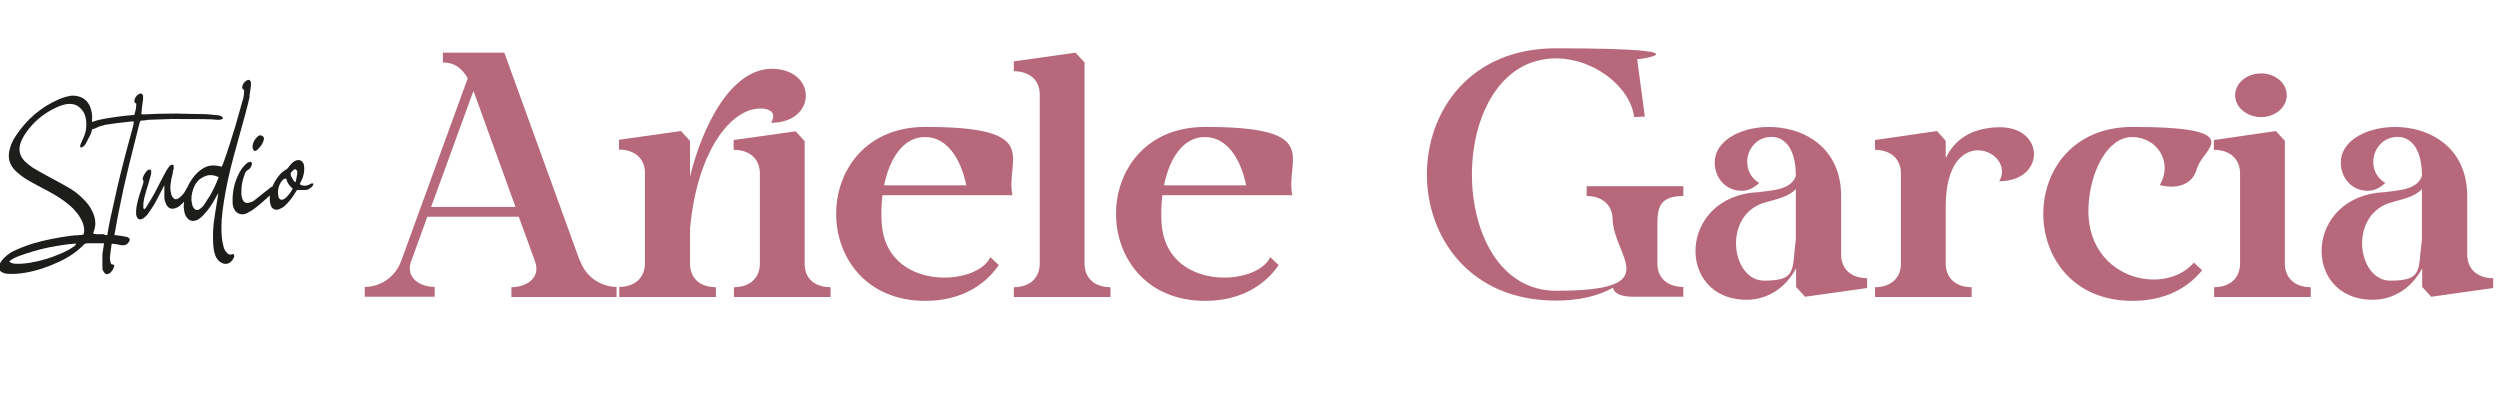
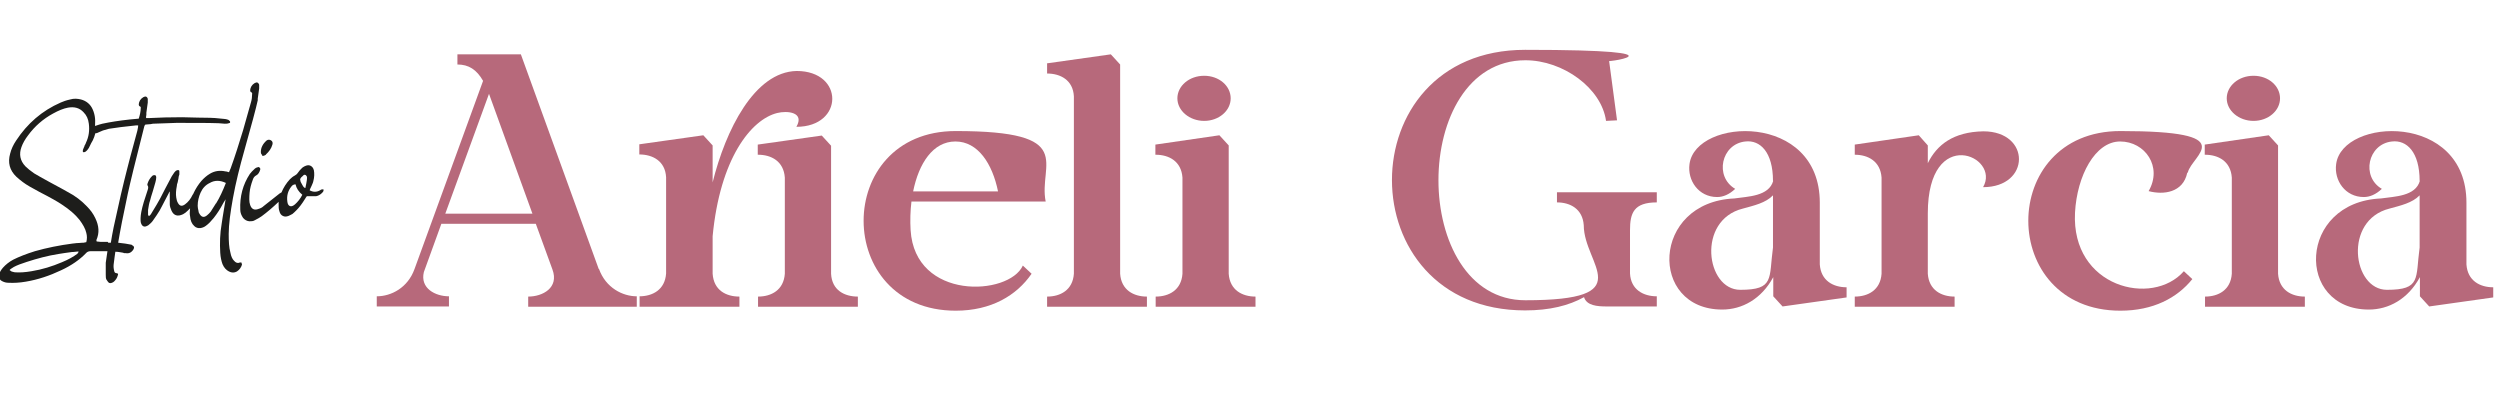
- <svg xmlns="http://www.w3.org/2000/svg" id="Layer_2" width="323mm" height="52.2mm" viewBox="0 0 915.6 147.8">
+ <svg xmlns="http://www.w3.org/2000/svg" id="Layer_2" width="312.8mm" height="52.2mm" viewBox="0 0 886.5 147.8">
  <g id="Layer_1-2">
    <path d="M212.4,95.3c2.4,6.7,8.4,9.7,13.4,9.7v3.7h-38.5v-3.6c5.1,0,11-3.1,8.6-9.6l-5.9-16.2h-33.5l-6.2,17.1c-1.4,5.8,4.1,8.6,8.9,8.6v3.6h-25.6v-3.6c5.1,0,11-3,13.4-9.7l24.3-66.7c-2.3-4-5.1-5.8-9.1-5.8v-3.6h22.5l27.6,76.1ZM157.9,75.7h30.9l-15.4-42.5-15.5,42.5h0Z" fill="#b7697b" />
    <path d="M226.7,105c4.7,0,9.1-2.3,9.5-8.1v-34.1c-.3-5.8-4.8-8.1-9.5-8.1v-3.6l22.7-3.2,3.3,3.6v13.1c4.6-18.5,14.8-39.2,29.8-39.5,16.9,0,16.8,19.8-.1,19.8,3-5.2-3.2-5.8-6.8-4.9-9.3,2.3-20.3,16.2-22.9,43.7v13.3c.4,5.9,4.8,8.1,9.5,8.1v3.6h-35.4v-3.7ZM268.7,54.8v-3.6l22.7-3.2,3.3,3.6v45.4c.3,5.9,4.8,8.1,9.5,8.1v3.6h-35.4v-3.6c4.7,0,9.1-2.3,9.5-8.1v-34.1c-.4-5.8-4.8-8.1-9.5-8.1h0Z" fill="#b7697b" />
    <path d="M370.7,71.4h-47.5c-.4,3.3-.5,6.8-.3,10.1,1.5,25.1,34.9,23.4,39.8,12.6l3.1,2.9c-5.3,7.7-14.3,13.1-26.9,13.1-43.5,0-43.6-63.7,0-63.7s29.2,11.7,31.9,25ZM353.9,67.8c-2-9.8-7.1-17.7-15.1-17.7s-13,7.8-15,17.7h30.1Z" fill="#b7697b" />
    <path d="M371.2,22.4l22.7-3.2,3.3,3.6v74.2c.4,5.8,4.8,8.1,9.5,8.1v3.6h-35.4v-3.6c4.7,0,9.1-2.3,9.5-8.1v-62.9c-.3-5.8-4.8-8.1-9.5-8.1v-3.7Z" fill="#b7697b" />
-     <path d="M473.2,71.4h-47.5c-.4,3.3-.5,6.8-.3,10.1,1.5,25.1,34.9,23.4,39.8,12.6l3.1,2.9c-5.3,7.7-14.3,13.1-26.9,13.1-43.5,0-43.6-63.7,0-63.7s29.2,11.7,31.9,25ZM456.4,67.8c-2-9.8-7.1-17.7-15.1-17.7s-13,7.8-15,17.7h30.1Z" fill="#b7697b" />
-     <path d="M599.6,21.6l2.8,21-3.9.2c-1.6-11.6-15.2-21.5-28.6-21.5-41.1,0-41.1,85.1,0,85.1s20.7-12.5,20.7-26.6c-.4-5.8-4.8-8.1-9.5-8.1v-3.6h35.4v3.6c-8.2,0-9.5,3.8-9.5,9.9v15.3c.3,5.8,4.8,8.1,9.5,8.1v3.6h-17.8c-3.3,0-7.1-.3-8-3.3-5.4,3-12.2,4.7-20.9,4.7-62.9,0-63-92.4,0-92.4s24.8,5.1,29.7,3.8Z" fill="#b7697b" />
-     <path d="M657.7,64.1c0-10.3-4.6-14.6-9.8-14-8.6.9-11,12.5-3.6,16.8-2.1,2-4.3,2.9-6.4,2.9-6.6,0-10.6-5.9-9.8-11.7,2.2-16.5,46.2-18.5,46.2,13.7v21.9c.4,5.8,4.8,8.1,9.5,8.1v3.6l-22.7,3.2-3.3-3.6v-6.8c-4.2,7.8-11.1,11.5-18.1,11.5-26.1,0-25.2-38.1,4.3-39.4,4.7-.7,12.3-.7,13.8-6.3ZM657.7,87.6v-18.4c-2.6,2.7-6.7,3.6-10.7,4.7-16.4,4.1-13.1,28.8-.9,28.8s10.1-4,11.6-15h0Z" fill="#b7697b" />
-     <path d="M712.6,75.5v21.5c.4,5.8,4.8,8.1,9.5,8.1v3.6h-35.4v-3.6c4.7,0,9.1-2.3,9.5-8.1v-34.1c-.4-5.8-4.8-8.1-9.5-8.1v-3.6l22.7-3.3,3.2,3.6v6.3c3.2-6.5,9-11.1,19.7-11.3,16.9,0,16.8,19.8-.1,19.8,6.4-11-19.6-22.3-19.6,9.3Z" fill="#b7697b" />
-     <path d="M804.7,61.2c-1.5,7.1-8.5,7.9-13.7,6.5,5-8.6-1.2-17.6-10.1-17.6s-15.3,12.2-16,25.2c-1.4,26.5,27.4,33.6,38.6,20.8l3,2.8c-5.4,6.7-13.9,11.2-25.5,11.2-43.5,0-43.6-63.7,0-63.7s25.3,8.5,23.9,14.7Z" fill="#b7697b" />
-     <path d="M810.8,54.8v-3.6l22.7-3.3,3.3,3.6v45.5c.4,5.8,4.8,8.1,9.5,8.1v3.6h-35.4v-3.6c4.7,0,9.1-2.3,9.5-8.1v-34.1c-.4-5.8-4.8-8.1-9.5-8.1h0ZM837.5,34.8c0,4.4-4.2,8-9.4,8s-9.5-3.6-9.5-8,4.2-8,9.5-8,9.4,3.6,9.4,8Z" fill="#b7697b" />
-     <path d="M887,64.1c0-10.3-4.6-14.6-9.8-14-8.6.9-11,12.5-3.6,16.8-2.1,2-4.3,2.9-6.4,2.9-6.6,0-10.6-5.9-9.8-11.7,2.2-16.5,46.2-18.5,46.2,13.7v21.9c.4,5.8,4.8,8.1,9.5,8.1v3.6l-22.7,3.2-3.3-3.6v-6.8c-4.2,7.8-11.1,11.5-18.1,11.5-26.1,0-25.2-38.1,4.3-39.4,4.7-.7,12.3-.7,13.8-6.3ZM887,87.6v-18.4c-2.6,2.7-6.7,3.6-10.7,4.7-16.4,4.1-13.1,28.8-.9,28.8s10.1-4,11.6-15h0Z" fill="#b7697b" />
+     <path d="M409.7,54.8v-3.6l22.7-3.3,3.3,3.6v45.5c.4,5.8,4.8,8.1,9.5,8.1v3.6h-35.4v-3.6c4.7,0,9.1-2.3,9.5-8.1v-34.1c-.4-5.8-4.8-8.1-9.5-8.1h0ZM436.4,34.8c0,4.4-4.2,8-9.4,8s-9.5-3.6-9.5-8,4.2-8,9.5-8,9.4,3.6,9.4,8Z" fill="#b7697b" />
+     <path d="M570.6,21.6l2.8,21-3.9.2c-1.6-11.6-15.2-21.5-28.6-21.5-41.1,0-41.1,85.1,0,85.1s20.7-12.5,20.7-26.6c-.4-5.8-4.8-8.1-9.5-8.1v-3.6h35.4v3.6c-8.2,0-9.5,3.8-9.5,9.9v15.3c.3,5.8,4.8,8.1,9.5,8.1v3.6h-17.8c-3.3,0-7.1-.3-8-3.3-5.4,3-12.2,4.7-20.9,4.7-62.9,0-63-92.4,0-92.4s24.8,5.1,29.7,3.8Z" fill="#b7697b" />
+     <path d="M628.7,64.1c0-10.3-4.6-14.6-9.8-14-8.6.9-11,12.5-3.6,16.8-2.1,2-4.3,2.9-6.4,2.9-6.6,0-10.6-5.9-9.8-11.7,2.2-16.5,46.2-18.5,46.2,13.7v21.9c.4,5.8,4.8,8.1,9.5,8.1v3.6l-22.7,3.2-3.3-3.6v-6.8c-4.2,7.8-11.1,11.5-18.1,11.5-26.1,0-25.2-38.1,4.3-39.4,4.7-.7,12.3-.7,13.8-6.3ZM628.7,87.6v-18.4c-2.6,2.7-6.7,3.6-10.7,4.7-16.4,4.1-13.1,28.8-.9,28.8s10.1-4,11.6-15h0Z" fill="#b7697b" />
+     <path d="M683.6,75.5v21.5c.4,5.8,4.8,8.1,9.5,8.1v3.6h-35.4v-3.6c4.7,0,9.1-2.3,9.5-8.1v-34.1c-.4-5.8-4.8-8.1-9.5-8.1v-3.6l22.7-3.3,3.2,3.6v6.3c3.2-6.5,9-11.1,19.7-11.3,16.9,0,16.8,19.8-.1,19.8,6.4-11-19.6-22.3-19.6,9.3Z" fill="#b7697b" />
+     <path d="M775.6,61.2c-1.5,7.1-8.5,7.9-13.7,6.5,5-8.6-1.2-17.6-10.1-17.6s-15.3,12.2-16,25.2c-1.4,26.5,27.4,33.6,38.6,20.8l3,2.8c-5.4,6.7-13.9,11.2-25.5,11.2-43.5,0-43.6-63.7,0-63.7s25.3,8.5,23.9,14.7Z" fill="#b7697b" />
+     <path d="M781.8,54.8v-3.6l22.7-3.3,3.3,3.6v45.5c.4,5.8,4.8,8.1,9.5,8.1v3.6h-35.4v-3.6c4.7,0,9.1-2.3,9.5-8.1v-34.1c-.4-5.8-4.8-8.1-9.5-8.1h0ZM808.5,34.8c0,4.4-4.2,8-9.4,8s-9.5-3.6-9.5-8,4.2-8,9.5-8,9.4,3.6,9.4,8Z" fill="#b7697b" />
+     <path d="M858,64.1c0-10.3-4.6-14.6-9.8-14-8.6.9-11,12.5-3.6,16.8-2.1,2-4.3,2.9-6.4,2.9-6.6,0-10.6-5.9-9.8-11.7,2.2-16.5,46.2-18.5,46.2,13.7v21.9c.4,5.8,4.8,8.1,9.5,8.1v3.6l-22.7,3.2-3.3-3.6v-6.8c-4.2,7.8-11.1,11.5-18.1,11.5-26.1,0-25.2-38.1,4.3-39.4,4.7-.7,12.3-.7,13.8-6.3ZM858,87.6v-18.4c-2.6,2.7-6.7,3.6-10.7,4.7-16.4,4.1-13.1,28.8-.9,28.8s10.1-4,11.6-15h0Z" fill="#b7697b" />
  </g>
  <g id="PRINT">
    <path d="M47.4,87c-.2,0-.5-.1-.8-.3-1.3-.3-2.9-.5-4.7-.7.7-4.2,1.8-9.9,3.4-17.3.8-3.7,2.7-11.6,5.8-23.7.1-.5.3-.8.5-.9,1.6-.1,2.4-.2,2.6-.3,4.7-.2,7.5-.3,8.5-.3,9.3,0,15,0,17,.3.4,0,1,0,1.5-.2.2,0,.4-.1.4-.3,0-.2,0-.4-.2-.5-.2-.2-.4-.4-.5-.4-.6-.2-1-.3-1.4-.3-2.6-.3-4.3-.4-5.1-.4-2.3,0-5.6-.1-9.8-.2-4.3,0-8.2.1-11.7.3h-1.1c0-.2,0-.4,0-.5,0-.2,0-.4.1-.5,0-.1,0-.3,0-.5,0-.2,0-.3,0-.4.2-1.5.4-2.7.5-3.6,0-.4,0-.8,0-1.3-.1-.4-.3-.7-.6-.8-.3-.1-.6,0-1,.2-1,.6-1.5,1.5-1.6,2.5,0,.3.1.6.3.7.3.1.5.3.4.7,0,1.2-.3,2.4-.7,3.7-2.1.2-3.2.3-3.2.3-3.7.4-6.9.9-9.7,1.5-.5.1-1.4.4-2.6.8,0-.9.1-1.8,0-2.7-.1-1.1-.4-2.2-.8-3.1-.8-1.9-2.3-3.1-4.2-3.6-1.2-.3-2.5-.4-3.8,0-1.4.3-2.5.7-3.4,1.1-6.6,2.9-11.8,7.4-15.8,13.5-1,1.5-1.7,3-2.1,4.6-.9,3.2-.2,5.9,2.2,8.2.6.6,1.4,1.2,2.3,1.9,1.3,1,3.3,2.1,5.9,3.5,4.1,2.1,6.7,3.6,8,4.5,2.6,1.7,4.7,3.5,6.2,5.4,1.2,1.6,2.1,3.2,2.4,4.6.3,1.1.3,2.2,0,3.3l-1,.2c-.2,0-.7,0-1.7.1-1,0-1.7.2-2.2.2-4.6.6-9.1,1.5-13.3,2.7-3.2,1-5.7,2-7.7,3-1.5.8-2.7,1.8-3.6,2.8-.7.8-1.2,1.6-1.4,2.4-.3,1.1.1,2,1.2,2.5.6.3,1.3.5,2.1.5,1.9.1,3.9,0,6.2-.4,4.2-.7,8.4-2.1,12.4-4,3.7-1.7,6.7-3.8,8.9-6.1.4-.5,1-.7,1.7-.7,1.9,0,3.3,0,4.2,0,.6,0,1.1,0,1.7,0-.2,1.5-.4,2.8-.6,4.1,0,.8,0,2.3,0,4.2s.2,1.6.6,2.3c.4.7.9.9,1.6.6.3-.1.6-.3.8-.5.6-.6,1-1.2,1.2-1.9.2-.5.2-.7.1-.8,0-.1-.4-.2-.9-.3l-.3-.3c-.3-1-.4-1.9-.3-2.7.3-2,.4-3.5.6-4.5,1,0,1.8.2,2.5.3.2,0,.4.1.6.2.3,0,.5,0,.6,0,1.1.2,2-.2,2.7-1.3.4-.7.3-1.2-.5-1.5ZM27.6,89.8c-1.6,1.2-3.4,2.2-5.6,3.1-3.5,1.5-7.1,2.6-10.8,3.2-2.3.4-4.2.5-5.7.4-.5,0-.9-.2-1.4-.3,0,0-.3-.2-.7-.5.2-.3.7-.6,1.5-1.1,1.1-.6,2.7-1.2,4.6-1.8,3.7-1.2,7.4-2.2,11.2-2.8,1.4-.2,3-.5,4.8-.7,0,0,.8,0,2.3-.2.1.2,0,.4-.3.6ZM38.2,85.7c-.3,0-.8,0-1.6,0-.8,0-1.4,0-1.9-.1-.3,0-.5,0-.5-.3v-.3c1.1-2.5.9-5-.4-7.7-.7-1.5-1.7-2.9-3-4.2-1.9-2-4.1-3.7-6.8-5.1-.9-.5-3-1.7-6.4-3.5-2.5-1.4-4.4-2.4-5.5-3.1-1.3-.9-2.3-1.7-3.1-2.5-1.9-2-2.3-4.3-1.4-6.8.5-1.4,1.3-2.8,2.3-4.1,2.4-3.3,5.4-5.9,8.9-7.8,2-1.1,3.7-1.8,5.3-2.1,2.3-.4,4.1.1,5.5,1.6,1.1,1.1,1.7,2.4,1.9,4.1.3,2.4,0,4.6-1,6.7,0,.2-.2.4-.3.7-.2.3-.3.5-.3.7-.1.2-.3.6-.5,1.2-.1.3,0,.5,0,.7.2.2.5.1.8,0,.6-.4,1-.9,1.3-1.4.7-1.4,1.1-2.3,1.4-2.7.4-.8.7-1.7.9-2.5.5,0,.9-.2,1.3-.4.5-.2.9-.4,1.4-.6.6-.2,1.3-.4,2.1-.6,2.5-.4,5.7-.8,9.6-1.2,0,0,.3,0,.8,0,0,.4-.1,1-.3,1.9-2.1,7.7-3.3,12.2-3.6,13.5-1.4,5.4-3,12.3-4.8,20.7-.4,1.9-.7,3.7-1,5.5-.3,0-.6,0-.9,0Z" fill="#1d1d1b" />
    <path d="M84.9,93.1c-.7.2-1.3,0-1.9-.7-.3-.3-.6-.7-.8-1.2-.2-.5-.4-1-.5-1.7-.5-1.8-.6-4-.6-6.6,0-3.4.6-7.7,1.5-12.7,1-5.5,2.4-11.1,4.1-17.1,2.5-8.9,4.1-14.8,4.7-17.6,0-.2,0-.4,0-.6.2-1.5.4-2.7.5-3.6,0-.4,0-.8,0-1.3-.1-.4-.3-.6-.6-.8-.3-.1-.6,0-1,.2-1,.6-1.5,1.5-1.6,2.5,0,.3.1.6.3.7.3.1.5.3.4.7,0,.9-.1,1.9-.4,2.9,0,.1-1,3.4-2.8,9.9-1.4,4.6-2.8,9.1-4.4,13.5,0,0-.2.5-.6,1.4-.6-.2-1-.3-1.3-.3-1.9-.4-3.7-.2-5.4.8-1.2.7-2.2,1.6-3.1,2.6-1.1,1.3-2,2.7-2.8,4.4,0,.2-.2.3-.3.5-.7,1.5-1.6,2.6-2.7,3.4-1.1.8-1.9.6-2.5-.5-.3-.5-.5-1.1-.6-1.9-.2-1.2-.1-2.6.2-4.1,0-.4.1-.8.3-1.3.1-.5.2-1,.3-1.5,0-.5.2-1,.3-1.3,0-.4,0-.7,0-1s0-.4-.2-.5c-.1-.1-.4-.1-.6,0-.4.1-.7.4-1,.8-.7,1-1.2,1.8-1.4,2.3-.4.7-1,1.9-1.8,3.4-.8,1.5-1.4,2.7-1.8,3.5-.7,1.3-1.7,3-3,5.1-.3.6-.7,1-1,1.2l-.3-.5v-1.7c.2-1.4.4-2.5.7-3.3.2-.8.5-1.9,1-3.4.4-1.5.7-2.5.9-3.1.2-.7.3-1.3.3-1.8,0-.3-.1-.6-.3-.7-.2-.1-.5-.1-.8,0-.2.1-.3.2-.4.3-.7.7-1.2,1.5-1.5,2.4-.2.5-.2.8,0,1,.2.3.2.8,0,1.4-1.1,3.2-1.9,5.8-2.3,7.9-.3,1.6-.3,2.8-.2,3.6.2.8.5,1.3,1,1.5.5.2,1,0,1.7-.4.6-.5,1.2-1,1.6-1.6,1-1.4,1.8-2.6,2.4-3.6.1-.2,1.2-2.2,3.2-6.1,0-.1.1-.2.2-.4,0-.1.2-.2.2-.3,0,2.7,0,4.2,0,4.6,0,.7.3,1.5.6,2.2.8,1.8,2.2,2.2,4.1,1.3.6-.3,1.1-.7,1.7-1.3.3-.3.5-.5.8-.8-.1,1-.2,2,0,2.8.1,1.5.6,2.7,1.5,3.5.6.6,1.4.8,2.2.7.7-.1,1.4-.4,1.9-.8,1-.7,1.9-1.7,2.8-2.8,1.2-1.5,2.3-3.2,3.4-5.3,0,0,.3-.5.8-1.3h0c-.9,5.5-1.4,8.4-1.4,8.7-.6,3.4-.7,6.9-.5,10.3.1,1.6.4,2.9.8,4,.5,1.2,1.3,2.1,2.3,2.6,1,.5,1.9.5,2.8,0,.9-.6,1.5-1.4,1.8-2.4,0,0,0-.3-.2-.8-.4,0-.6,0-.7,0ZM76.6,72c-.5.8-1.2,1.9-1.9,3-.3.4-.8.9-1.3,1.3-1,.8-1.8.7-2.5-.3-.3-.4-.5-.8-.5-1.2-.2-.8-.3-1.4-.3-1.9,0-1.7.4-3.2,1-4.6.7-1.6,1.8-2.8,3.3-3.5,1.7-1,3.6-1,5.7,0-1.1,2.8-2.2,5.2-3.5,7.3Z" fill="#1d1d1b" />
    <path d="M92.9,55.1c.3.2.7.1,1.2-.2.1,0,.2-.1.2-.2,1.1-1,1.9-2.1,2.3-3.5.2-.7,0-1.2-.5-1.5-.5-.3-1-.3-1.5,0-1.4,1.2-2.1,2.6-2.1,4.1,0,.6.2.9.5,1.1Z" fill="#1d1d1b" />
    <path d="M114.9,67.4c0,0-.2-.1-.4-.3-.2-.1-.6,0-1,.3-1.2.7-2.5.7-3.7,0,0-.2.3-.7.7-1.6.4-.9.6-1.4.6-1.6.4-1.5.4-2.8.2-3.9-.2-.8-.6-1.3-1.2-1.6-.6-.3-1.3-.2-2.1.2-.3.2-.6.3-.8.5-.7.7-1.2,1.2-1.5,1.7-.4.6-.8.9-1.2,1.1-.6.3-1.2.8-1.7,1.3-1.3,1.4-2.3,3-3,4.7,0,0,0,0-.1,0-.3.2-.4.3-.5.3-3.2,2.5-5.1,4-5.7,4.5-.5.5-1.1.8-1.8,1-1.5.6-2.5.1-3-1.4-.2-.6-.3-1.2-.3-1.9,0-1.6.1-3.2.5-4.7.2-.7.4-1.5.8-2.5.2-.6.6-1.1,1.2-1.4.6-.3,1.1-1,1.4-2.1,0-.2,0-.4-.2-.6-.2-.2-.4-.3-.6-.2-.5.1-.9.3-1.1.5-.8.7-1.4,1.4-1.8,1.9-2.5,3.8-3.6,8-3.4,12.7,0,1.1.4,2,1,2.9.6.7,1.3,1.1,2.2,1.2.7,0,1.4,0,2-.4,1.1-.6,1.9-1,2.4-1.4,1.9-1.4,3.9-3.1,6-5.1,0,.4,0,.7,0,1.1,0,.7,0,1.5.3,2.3.2.8.6,1.3,1.2,1.6.6.3,1.2.3,2,0,.4-.2.9-.4,1.4-.7.4-.3.9-.8,1.4-1.3,1-1,2-2.3,3.1-4.1,0,0,.1-.1.2-.3,0-.1.1-.2.2-.3,0-.1.2-.2.2-.3h3.3c.6-.1,1.2-.4,1.7-.8.7-.6,1-1,.9-1.3,0-.2,0-.4,0-.4ZM104.6,72.4c-.7.6-1.3.8-1.8.6-.5-.2-.8-.7-.9-1.5-.3-2.1.2-3.9,1.4-5.4.4-.6,1-.8,1.5-.8.3,1.4,1.1,2.6,2.4,3.7-.7,1.4-1.6,2.5-2.6,3.4ZM108.3,66.6c-.3,0-.7-.3-1.1-1.1-.5-.8-.7-1.3-.7-1.6-.2-.4,0-.9.9-1.6.3-.4.6-.5,1-.3.1.1.3.3.4.5.2.4,0,1.7-.5,4Z" fill="#1d1d1b" />
  </g>
</svg>
